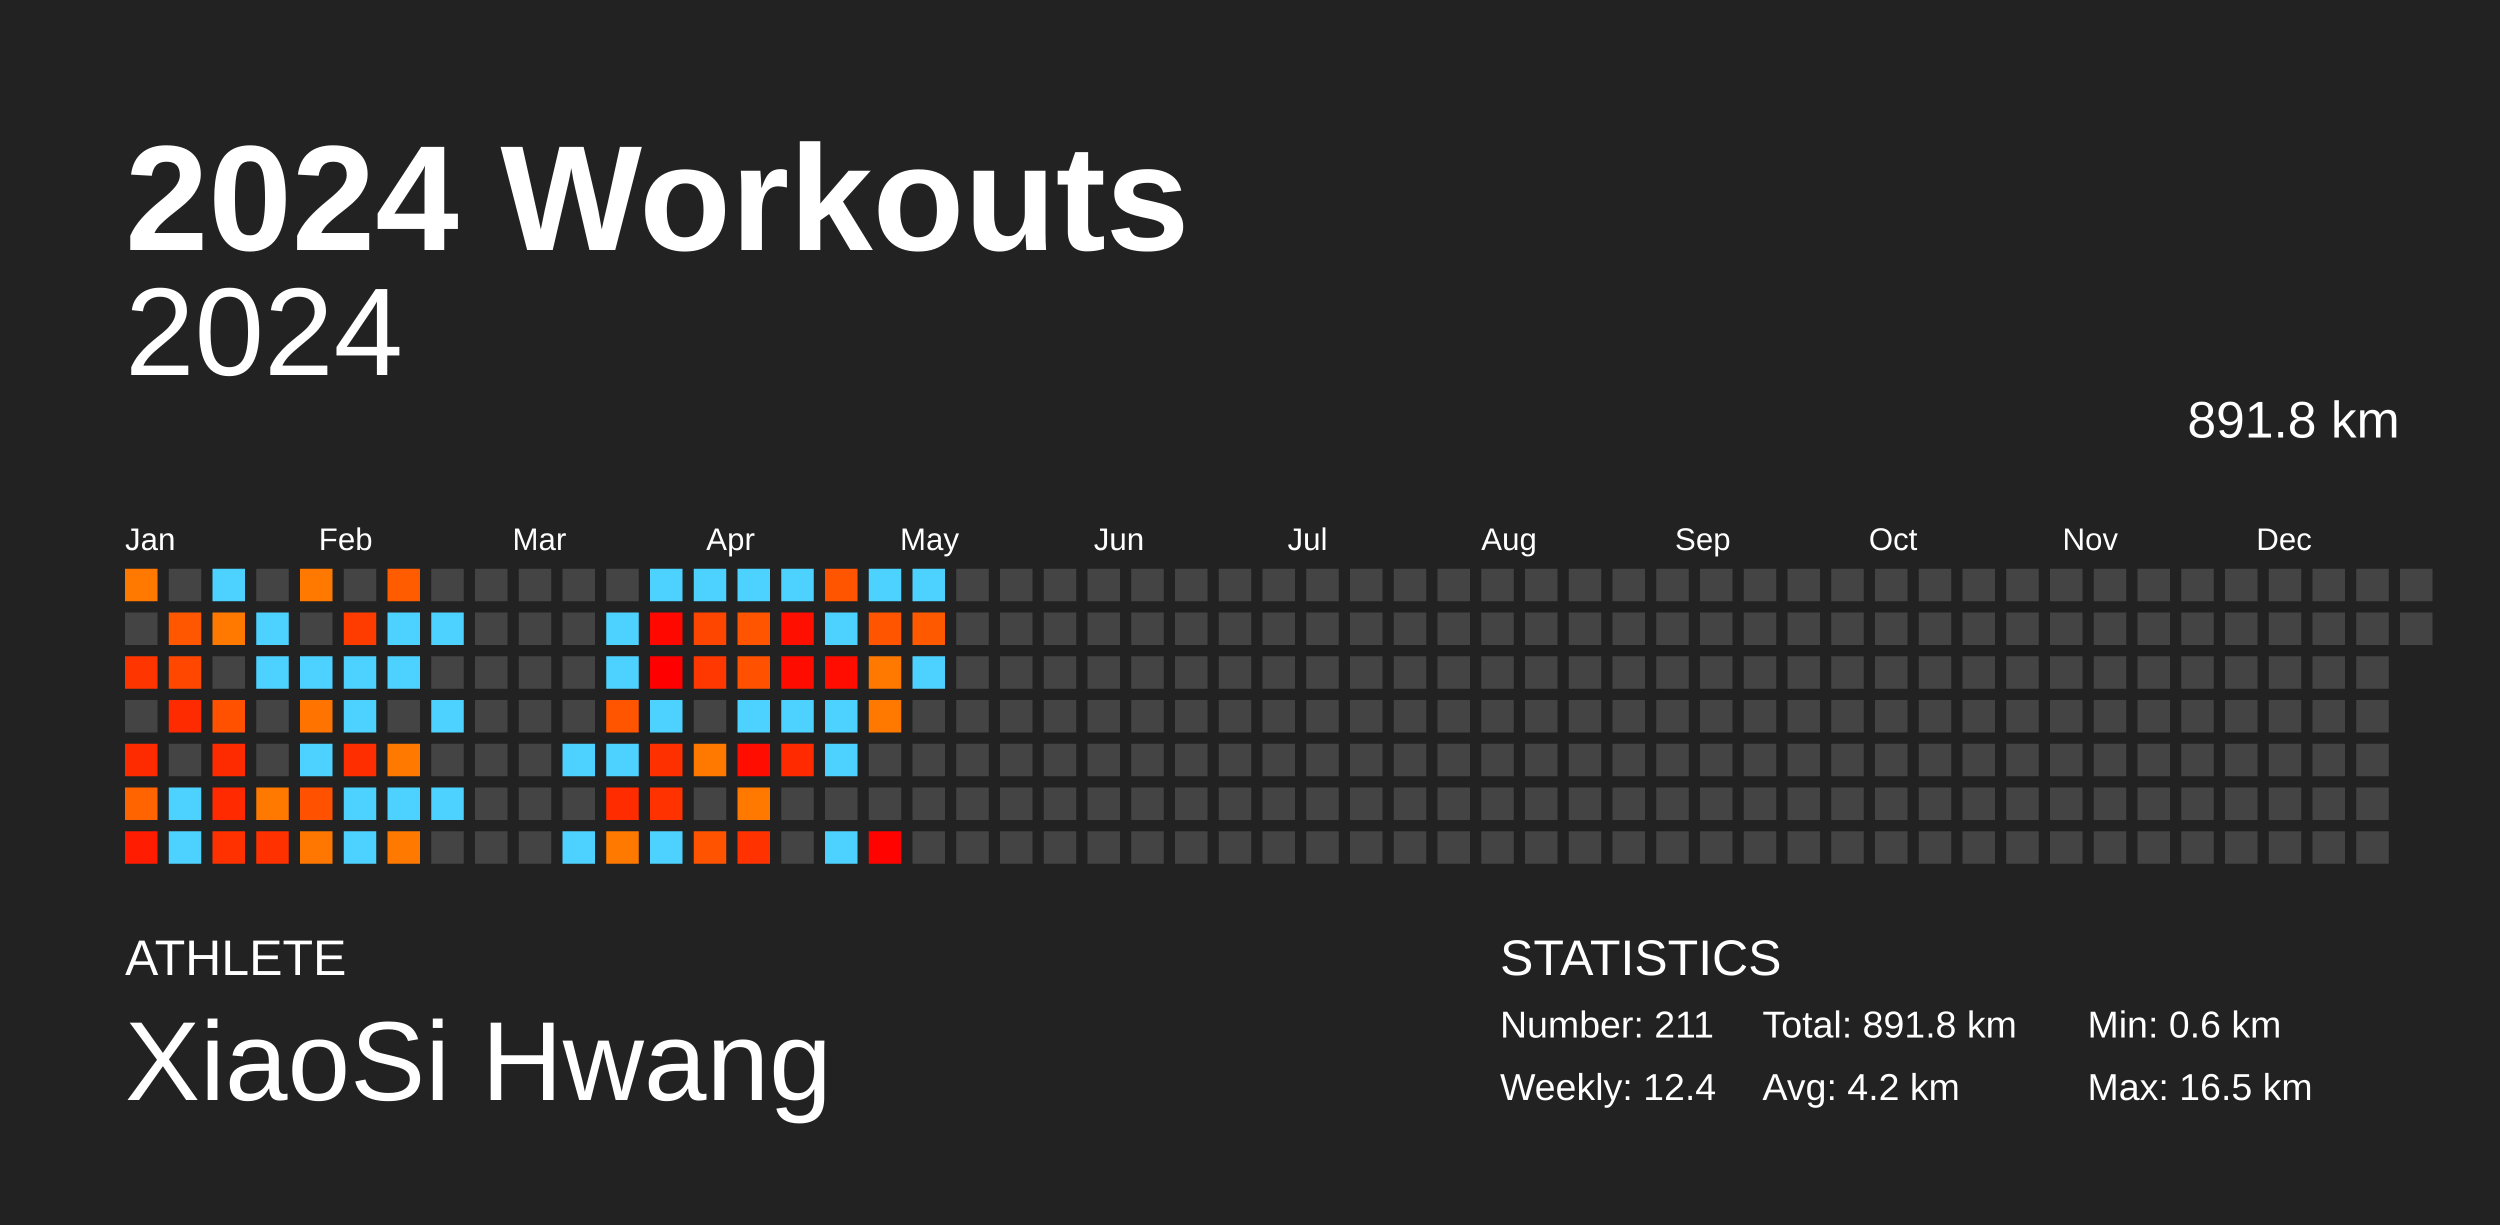
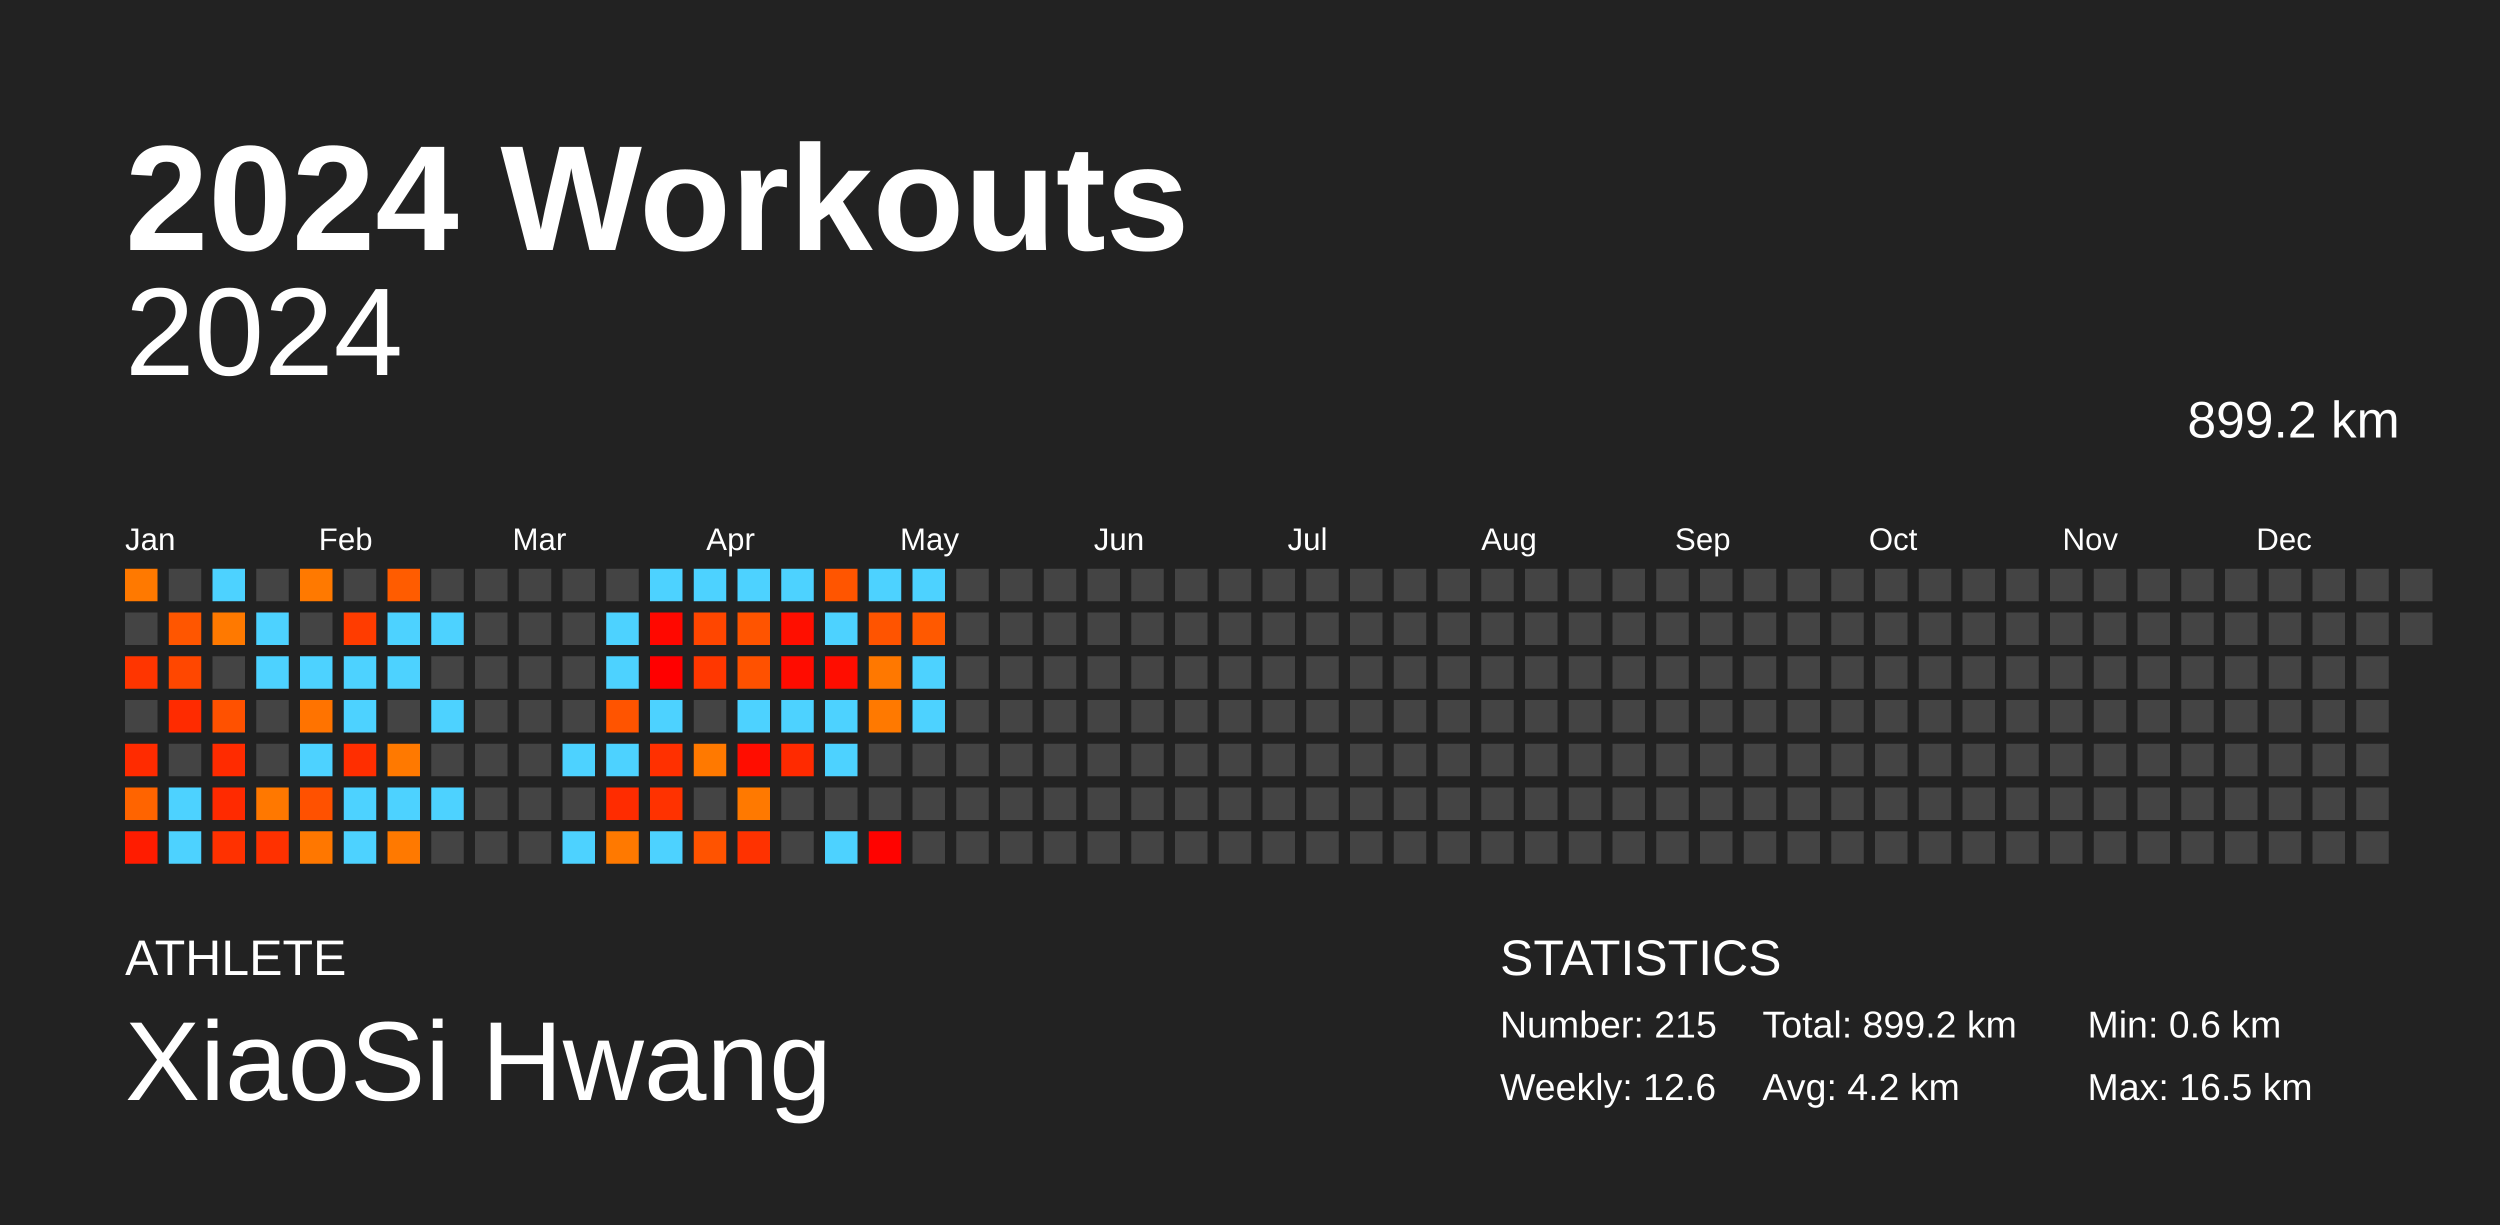
<svg xmlns="http://www.w3.org/2000/svg" baseProfile="full" height="98mm" version="1.1" viewBox="0,0,200,98" width="200mm">
  <defs />
  <rect fill="#222222" height="98" width="200" x="0" y="0" />
  <text fill="#FFFFFF" style="font-size:12px; font-family:Arial; font-weight:bold;" x="10" y="20">2024 Workouts</text>
  <text fill="#FFFFFF" style="font-size:4px; font-family:Arial" x="10" y="78">ATHLETE</text>
  <text fill="#FFFFFF" style="font-size:9px; font-family:Arial" x="10" y="88">XiaoSi Hwang</text>
  <text fill="#FFFFFF" style="font-size:4px; font-family:Arial" x="120" y="78">STATISTICS</text>
-   <text fill="#FFFFFF" style="font-size:3px; font-family:Arial" x="120" y="83">Number: 211</text>
-   <text fill="#FFFFFF" style="font-size:3px; font-family:Arial" x="120" y="88">Weekly: 12.4</text>
-   <text fill="#FFFFFF" style="font-size:3px; font-family:Arial" x="141" y="83">Total: 891.8 km</text>
+   <text fill="#FFFFFF" style="font-size:3px; font-family:Arial" x="120" y="83">Number: 215</text>
+   <text fill="#FFFFFF" style="font-size:3px; font-family:Arial" x="120" y="88">Weekly: 12.6</text>
+   <text fill="#FFFFFF" style="font-size:3px; font-family:Arial" x="141" y="83">Total: 899.2 km</text>
  <text fill="#FFFFFF" style="font-size:3px; font-family:Arial" x="141" y="88">Avg: 4.2 km</text>
  <text fill="#FFFFFF" style="font-size:3px; font-family:Arial" x="167" y="83">Min: 0.6 km</text>
  <text fill="#FFFFFF" style="font-size:3px; font-family:Arial" x="167" y="88">Max: 16.5 km</text>
  <text alignment-baseline="hanging" fill="#FFFFFF" style="font-size:10.0px; font-family:Arial;" x="10" y="30">2024</text>
-   <text alignment-baseline="hanging" fill="#FFFFFF" style="font-size:4.125px; font-family:Arial;" x="175" y="35">891.8 km</text>
+   <text alignment-baseline="hanging" fill="#FFFFFF" style="font-size:4.125px; font-family:Arial;" x="175" y="35">899.2 km</text>
  <text fill="#FFFFFF" style="font-size:2.5px; font-family:Arial" x="10.0" y="44">Jan</text>
  <text fill="#FFFFFF" style="font-size:2.5px; font-family:Arial" x="25.5" y="44">Feb</text>
  <text fill="#FFFFFF" style="font-size:2.5px; font-family:Arial" x="41.0" y="44">Mar</text>
  <text fill="#FFFFFF" style="font-size:2.5px; font-family:Arial" x="56.5" y="44">Apr</text>
  <text fill="#FFFFFF" style="font-size:2.5px; font-family:Arial" x="72.0" y="44">May</text>
  <text fill="#FFFFFF" style="font-size:2.5px; font-family:Arial" x="87.5" y="44">Jun</text>
  <text fill="#FFFFFF" style="font-size:2.5px; font-family:Arial" x="103.0" y="44">Jul</text>
  <text fill="#FFFFFF" style="font-size:2.5px; font-family:Arial" x="118.5" y="44">Aug</text>
  <text fill="#FFFFFF" style="font-size:2.5px; font-family:Arial" x="134.0" y="44">Sep</text>
  <text fill="#FFFFFF" style="font-size:2.5px; font-family:Arial" x="149.5" y="44">Oct</text>
  <text fill="#FFFFFF" style="font-size:2.5px; font-family:Arial" x="165.0" y="44">Nov</text>
  <text fill="#FFFFFF" style="font-size:2.5px; font-family:Arial" x="180.5" y="44">Dec</text>
  <rect fill="#ff7900" height="2.6" width="2.6" x="10.0" y="45.5" />
  <rect fill="#444444" height="2.6" width="2.6" x="10.0" y="49.0" />
  <rect fill="#ff3500" height="2.6" width="2.6" x="10.0" y="52.5" />
  <rect fill="#444444" height="2.6" width="2.6" x="10.0" y="56.0" />
  <rect fill="#ff2b00" height="2.6" width="2.6" x="10.0" y="59.5" />
  <rect fill="#ff6400" height="2.6" width="2.6" x="10.0" y="63.0" />
  <rect fill="#ff1c00" height="2.6" width="2.6" x="10.0" y="66.5" />
  <rect fill="#444444" height="2.6" width="2.6" x="13.5" y="45.5" />
  <rect fill="#ff5600" height="2.6" width="2.6" x="13.5" y="49.0" />
  <rect fill="#ff4700" height="2.6" width="2.6" x="13.5" y="52.5" />
  <rect fill="#ff2b00" height="2.6" width="2.6" x="13.5" y="56.0" />
  <rect fill="#444444" height="2.6" width="2.6" x="13.5" y="59.5" />
  <rect fill="#4dd2ff" height="2.6" width="2.6" x="13.5" y="63.0" />
  <rect fill="#4dd2ff" height="2.6" width="2.6" x="13.5" y="66.5" />
  <rect fill="#4dd2ff" height="2.6" width="2.6" x="17.0" y="45.5" />
  <rect fill="#ff7900" height="2.6" width="2.6" x="17.0" y="49.0" />
  <rect fill="#444444" height="2.6" width="2.6" x="17.0" y="52.5" />
  <rect fill="#ff5100" height="2.6" width="2.6" x="17.0" y="56.0" />
  <rect fill="#ff2b00" height="2.6" width="2.6" x="17.0" y="59.5" />
  <rect fill="#ff2a00" height="2.6" width="2.6" x="17.0" y="63.0" />
  <rect fill="#ff3100" height="2.6" width="2.6" x="17.0" y="66.5" />
  <rect fill="#444444" height="2.6" width="2.6" x="20.5" y="45.5" />
  <rect fill="#4dd2ff" height="2.6" width="2.6" x="20.5" y="49.0" />
  <rect fill="#4dd2ff" height="2.6" width="2.6" x="20.5" y="52.5" />
  <rect fill="#444444" height="2.6" width="2.6" x="20.5" y="56.0" />
  <rect fill="#444444" height="2.6" width="2.6" x="20.5" y="59.5" />
  <rect fill="#ff7800" height="2.6" width="2.6" x="20.5" y="63.0" />
  <rect fill="#ff3100" height="2.6" width="2.6" x="20.5" y="66.5" />
  <rect fill="#ff7900" height="2.6" width="2.6" x="24.0" y="45.5" />
  <rect fill="#444444" height="2.6" width="2.6" x="24.0" y="49.0" />
  <rect fill="#4dd2ff" height="2.6" width="2.6" x="24.0" y="52.5" />
  <rect fill="#ff7300" height="2.6" width="2.6" x="24.0" y="56.0" />
  <rect fill="#4dd2ff" height="2.6" width="2.6" x="24.0" y="59.5" />
  <rect fill="#ff5100" height="2.6" width="2.6" x="24.0" y="63.0" />
  <rect fill="#ff7700" height="2.6" width="2.6" x="24.0" y="66.5" />
  <rect fill="#444444" height="2.6" width="2.6" x="27.5" y="45.5" />
  <rect fill="#ff3c00" height="2.6" width="2.6" x="27.5" y="49.0" />
  <rect fill="#4dd2ff" height="2.6" width="2.6" x="27.5" y="52.5" />
  <rect fill="#4dd2ff" height="2.6" width="2.6" x="27.5" y="56.0" />
  <rect fill="#ff2e00" height="2.6" width="2.6" x="27.5" y="59.5" />
  <rect fill="#4dd2ff" height="2.6" width="2.6" x="27.5" y="63.0" />
  <rect fill="#4dd2ff" height="2.6" width="2.6" x="27.5" y="66.5" />
  <rect fill="#ff5c00" height="2.6" width="2.6" x="31.0" y="45.5" />
  <rect fill="#4dd2ff" height="2.6" width="2.6" x="31.0" y="49.0" />
  <rect fill="#4dd2ff" height="2.6" width="2.6" x="31.0" y="52.5" />
  <rect fill="#444444" height="2.6" width="2.6" x="31.0" y="56.0" />
  <rect fill="#ff7900" height="2.6" width="2.6" x="31.0" y="59.5" />
  <rect fill="#4dd2ff" height="2.6" width="2.6" x="31.0" y="63.0" />
  <rect fill="#ff7900" height="2.6" width="2.6" x="31.0" y="66.5" />
  <rect fill="#444444" height="2.6" width="2.6" x="34.5" y="45.5" />
  <rect fill="#4dd2ff" height="2.6" width="2.6" x="34.5" y="49.0" />
  <rect fill="#444444" height="2.6" width="2.6" x="34.5" y="52.5" />
  <rect fill="#4dd2ff" height="2.6" width="2.6" x="34.5" y="56.0" />
  <rect fill="#444444" height="2.6" width="2.6" x="34.5" y="59.5" />
  <rect fill="#4dd2ff" height="2.6" width="2.6" x="34.5" y="63.0" />
  <rect fill="#444444" height="2.6" width="2.6" x="34.5" y="66.5" />
  <rect fill="#444444" height="2.6" width="2.6" x="38.0" y="45.5" />
  <rect fill="#444444" height="2.6" width="2.6" x="38.0" y="49.0" />
  <rect fill="#444444" height="2.6" width="2.6" x="38.0" y="52.5" />
  <rect fill="#444444" height="2.6" width="2.6" x="38.0" y="56.0" />
  <rect fill="#444444" height="2.6" width="2.6" x="38.0" y="59.5" />
  <rect fill="#444444" height="2.6" width="2.6" x="38.0" y="63.0" />
  <rect fill="#444444" height="2.6" width="2.6" x="38.0" y="66.5" />
  <rect fill="#444444" height="2.6" width="2.6" x="41.5" y="45.5" />
  <rect fill="#444444" height="2.6" width="2.6" x="41.5" y="49.0" />
  <rect fill="#444444" height="2.6" width="2.6" x="41.5" y="52.5" />
  <rect fill="#444444" height="2.6" width="2.6" x="41.5" y="56.0" />
  <rect fill="#444444" height="2.6" width="2.6" x="41.5" y="59.5" />
  <rect fill="#444444" height="2.6" width="2.6" x="41.5" y="63.0" />
  <rect fill="#444444" height="2.6" width="2.6" x="41.5" y="66.5" />
  <rect fill="#444444" height="2.6" width="2.6" x="45.0" y="45.5" />
  <rect fill="#444444" height="2.6" width="2.6" x="45.0" y="49.0" />
  <rect fill="#444444" height="2.6" width="2.6" x="45.0" y="52.5" />
  <rect fill="#444444" height="2.6" width="2.6" x="45.0" y="56.0" />
  <rect fill="#4dd2ff" height="2.6" width="2.6" x="45.0" y="59.5" />
  <rect fill="#444444" height="2.6" width="2.6" x="45.0" y="63.0" />
  <rect fill="#4dd2ff" height="2.6" width="2.6" x="45.0" y="66.5" />
  <rect fill="#444444" height="2.6" width="2.6" x="48.5" y="45.5" />
  <rect fill="#4dd2ff" height="2.6" width="2.6" x="48.5" y="49.0" />
  <rect fill="#4dd2ff" height="2.6" width="2.6" x="48.5" y="52.5" />
  <rect fill="#ff5400" height="2.6" width="2.6" x="48.5" y="56.0" />
  <rect fill="#4dd2ff" height="2.6" width="2.6" x="48.5" y="59.5" />
  <rect fill="#ff2c00" height="2.6" width="2.6" x="48.5" y="63.0" />
  <rect fill="#ff7900" height="2.6" width="2.6" x="48.5" y="66.5" />
  <rect fill="#4dd2ff" height="2.6" width="2.6" x="52.0" y="45.5" />
  <rect fill="#ff0800" height="2.6" width="2.6" x="52.0" y="49.0" />
  <rect fill="#ff0000" height="2.6" width="2.6" x="52.0" y="52.5" />
  <rect fill="#4dd2ff" height="2.6" width="2.6" x="52.0" y="56.0" />
  <rect fill="#ff3000" height="2.6" width="2.6" x="52.0" y="59.5" />
  <rect fill="#ff3200" height="2.6" width="2.6" x="52.0" y="63.0" />
  <rect fill="#4dd2ff" height="2.6" width="2.6" x="52.0" y="66.5" />
  <rect fill="#4dd2ff" height="2.6" width="2.6" x="55.5" y="45.5" />
  <rect fill="#ff4600" height="2.6" width="2.6" x="55.5" y="49.0" />
  <rect fill="#ff3700" height="2.6" width="2.6" x="55.5" y="52.5" />
  <rect fill="#444444" height="2.6" width="2.6" x="55.5" y="56.0" />
  <rect fill="#ff7900" height="2.6" width="2.6" x="55.5" y="59.5" />
  <rect fill="#444444" height="2.6" width="2.6" x="55.5" y="63.0" />
  <rect fill="#ff5300" height="2.6" width="2.6" x="55.5" y="66.5" />
  <rect fill="#4dd2ff" height="2.6" width="2.6" x="59.0" y="45.5" />
  <rect fill="#ff5400" height="2.6" width="2.6" x="59.0" y="49.0" />
  <rect fill="#ff5100" height="2.6" width="2.6" x="59.0" y="52.5" />
  <rect fill="#4dd2ff" height="2.6" width="2.6" x="59.0" y="56.0" />
  <rect fill="#ff0d00" height="2.6" width="2.6" x="59.0" y="59.5" />
  <rect fill="#ff7900" height="2.6" width="2.6" x="59.0" y="63.0" />
  <rect fill="#ff3200" height="2.6" width="2.6" x="59.0" y="66.5" />
  <rect fill="#4dd2ff" height="2.6" width="2.6" x="62.5" y="45.5" />
  <rect fill="#ff0f00" height="2.6" width="2.6" x="62.5" y="49.0" />
  <rect fill="#ff0c00" height="2.6" width="2.6" x="62.5" y="52.5" />
  <rect fill="#4dd2ff" height="2.6" width="2.6" x="62.5" y="56.0" />
  <rect fill="#ff2a00" height="2.6" width="2.6" x="62.5" y="59.5" />
  <rect fill="#444444" height="2.6" width="2.6" x="62.5" y="63.0" />
  <rect fill="#444444" height="2.6" width="2.6" x="62.5" y="66.5" />
  <rect fill="#ff5500" height="2.6" width="2.6" x="66.0" y="45.5" />
  <rect fill="#4dd2ff" height="2.6" width="2.6" x="66.0" y="49.0" />
  <rect fill="#ff0d00" height="2.6" width="2.6" x="66.0" y="52.5" />
  <rect fill="#4dd2ff" height="2.6" width="2.6" x="66.0" y="56.0" />
  <rect fill="#4dd2ff" height="2.6" width="2.6" x="66.0" y="59.5" />
  <rect fill="#444444" height="2.6" width="2.6" x="66.0" y="63.0" />
  <rect fill="#4dd2ff" height="2.6" width="2.6" x="66.0" y="66.5" />
  <rect fill="#4dd2ff" height="2.6" width="2.6" x="69.5" y="45.5" />
  <rect fill="#ff5400" height="2.6" width="2.6" x="69.5" y="49.0" />
  <rect fill="#ff7800" height="2.6" width="2.6" x="69.5" y="52.5" />
  <rect fill="#ff7900" height="2.6" width="2.6" x="69.5" y="56.0" />
  <rect fill="#444444" height="2.6" width="2.6" x="69.5" y="59.5" />
  <rect fill="#444444" height="2.6" width="2.6" x="69.5" y="63.0" />
  <rect fill="#ff0300" height="2.6" width="2.6" x="69.5" y="66.5" />
  <rect fill="#4dd2ff" height="2.6" width="2.6" x="73.0" y="45.5" />
  <rect fill="#ff5900" height="2.6" width="2.6" x="73.0" y="49.0" />
  <rect fill="#4dd2ff" height="2.6" width="2.6" x="73.0" y="52.5" />
-   <rect fill="#444444" height="2.6" width="2.6" x="73.0" y="56.0" />
+   <rect fill="#4dd2ff" height="2.6" width="2.6" x="73.0" y="56.0" />
  <rect fill="#444444" height="2.6" width="2.6" x="73.0" y="59.5" />
  <rect fill="#444444" height="2.6" width="2.6" x="73.0" y="63.0" />
  <rect fill="#444444" height="2.6" width="2.6" x="73.0" y="66.5" />
  <rect fill="#444444" height="2.6" width="2.6" x="76.5" y="45.5" />
  <rect fill="#444444" height="2.6" width="2.6" x="76.5" y="49.0" />
  <rect fill="#444444" height="2.6" width="2.6" x="76.5" y="52.5" />
  <rect fill="#444444" height="2.6" width="2.6" x="76.5" y="56.0" />
  <rect fill="#444444" height="2.6" width="2.6" x="76.5" y="59.5" />
  <rect fill="#444444" height="2.6" width="2.6" x="76.5" y="63.0" />
  <rect fill="#444444" height="2.6" width="2.6" x="76.5" y="66.5" />
  <rect fill="#444444" height="2.6" width="2.6" x="80.0" y="45.5" />
  <rect fill="#444444" height="2.6" width="2.6" x="80.0" y="49.0" />
  <rect fill="#444444" height="2.6" width="2.6" x="80.0" y="52.5" />
  <rect fill="#444444" height="2.6" width="2.6" x="80.0" y="56.0" />
  <rect fill="#444444" height="2.6" width="2.6" x="80.0" y="59.5" />
  <rect fill="#444444" height="2.6" width="2.6" x="80.0" y="63.0" />
  <rect fill="#444444" height="2.6" width="2.6" x="80.0" y="66.5" />
  <rect fill="#444444" height="2.6" width="2.6" x="83.5" y="45.5" />
  <rect fill="#444444" height="2.6" width="2.6" x="83.5" y="49.0" />
  <rect fill="#444444" height="2.6" width="2.6" x="83.5" y="52.5" />
  <rect fill="#444444" height="2.6" width="2.6" x="83.5" y="56.0" />
  <rect fill="#444444" height="2.6" width="2.6" x="83.5" y="59.5" />
  <rect fill="#444444" height="2.6" width="2.6" x="83.5" y="63.0" />
  <rect fill="#444444" height="2.6" width="2.6" x="83.5" y="66.5" />
  <rect fill="#444444" height="2.6" width="2.6" x="87.0" y="45.5" />
  <rect fill="#444444" height="2.6" width="2.6" x="87.0" y="49.0" />
  <rect fill="#444444" height="2.6" width="2.6" x="87.0" y="52.5" />
  <rect fill="#444444" height="2.6" width="2.6" x="87.0" y="56.0" />
  <rect fill="#444444" height="2.6" width="2.6" x="87.0" y="59.5" />
  <rect fill="#444444" height="2.6" width="2.6" x="87.0" y="63.0" />
  <rect fill="#444444" height="2.6" width="2.6" x="87.0" y="66.5" />
  <rect fill="#444444" height="2.6" width="2.6" x="90.5" y="45.5" />
  <rect fill="#444444" height="2.6" width="2.6" x="90.5" y="49.0" />
  <rect fill="#444444" height="2.6" width="2.6" x="90.5" y="52.5" />
  <rect fill="#444444" height="2.6" width="2.6" x="90.5" y="56.0" />
  <rect fill="#444444" height="2.6" width="2.6" x="90.5" y="59.5" />
  <rect fill="#444444" height="2.6" width="2.6" x="90.5" y="63.0" />
  <rect fill="#444444" height="2.6" width="2.6" x="90.5" y="66.5" />
  <rect fill="#444444" height="2.6" width="2.6" x="94.0" y="45.5" />
  <rect fill="#444444" height="2.6" width="2.6" x="94.0" y="49.0" />
  <rect fill="#444444" height="2.6" width="2.6" x="94.0" y="52.5" />
  <rect fill="#444444" height="2.6" width="2.6" x="94.0" y="56.0" />
  <rect fill="#444444" height="2.6" width="2.6" x="94.0" y="59.5" />
  <rect fill="#444444" height="2.6" width="2.6" x="94.0" y="63.0" />
  <rect fill="#444444" height="2.6" width="2.6" x="94.0" y="66.5" />
  <rect fill="#444444" height="2.6" width="2.6" x="97.5" y="45.5" />
  <rect fill="#444444" height="2.6" width="2.6" x="97.5" y="49.0" />
  <rect fill="#444444" height="2.6" width="2.6" x="97.5" y="52.5" />
  <rect fill="#444444" height="2.6" width="2.6" x="97.5" y="56.0" />
  <rect fill="#444444" height="2.6" width="2.6" x="97.5" y="59.5" />
  <rect fill="#444444" height="2.6" width="2.6" x="97.5" y="63.0" />
  <rect fill="#444444" height="2.6" width="2.6" x="97.5" y="66.5" />
  <rect fill="#444444" height="2.6" width="2.6" x="101.0" y="45.5" />
  <rect fill="#444444" height="2.6" width="2.6" x="101.0" y="49.0" />
  <rect fill="#444444" height="2.6" width="2.6" x="101.0" y="52.5" />
  <rect fill="#444444" height="2.6" width="2.6" x="101.0" y="56.0" />
  <rect fill="#444444" height="2.6" width="2.6" x="101.0" y="59.5" />
  <rect fill="#444444" height="2.6" width="2.6" x="101.0" y="63.0" />
  <rect fill="#444444" height="2.6" width="2.6" x="101.0" y="66.5" />
  <rect fill="#444444" height="2.6" width="2.6" x="104.5" y="45.5" />
  <rect fill="#444444" height="2.6" width="2.6" x="104.5" y="49.0" />
  <rect fill="#444444" height="2.6" width="2.6" x="104.5" y="52.5" />
  <rect fill="#444444" height="2.6" width="2.6" x="104.5" y="56.0" />
  <rect fill="#444444" height="2.6" width="2.6" x="104.5" y="59.5" />
  <rect fill="#444444" height="2.6" width="2.6" x="104.5" y="63.0" />
  <rect fill="#444444" height="2.6" width="2.6" x="104.5" y="66.5" />
  <rect fill="#444444" height="2.6" width="2.6" x="108.0" y="45.5" />
  <rect fill="#444444" height="2.6" width="2.6" x="108.0" y="49.0" />
  <rect fill="#444444" height="2.6" width="2.6" x="108.0" y="52.5" />
  <rect fill="#444444" height="2.6" width="2.6" x="108.0" y="56.0" />
  <rect fill="#444444" height="2.6" width="2.6" x="108.0" y="59.5" />
  <rect fill="#444444" height="2.6" width="2.6" x="108.0" y="63.0" />
  <rect fill="#444444" height="2.6" width="2.6" x="108.0" y="66.5" />
  <rect fill="#444444" height="2.6" width="2.6" x="111.5" y="45.5" />
  <rect fill="#444444" height="2.6" width="2.6" x="111.5" y="49.0" />
  <rect fill="#444444" height="2.6" width="2.6" x="111.5" y="52.5" />
  <rect fill="#444444" height="2.6" width="2.6" x="111.5" y="56.0" />
  <rect fill="#444444" height="2.6" width="2.6" x="111.5" y="59.5" />
  <rect fill="#444444" height="2.6" width="2.6" x="111.5" y="63.0" />
  <rect fill="#444444" height="2.6" width="2.6" x="111.5" y="66.5" />
  <rect fill="#444444" height="2.6" width="2.6" x="115.0" y="45.5" />
  <rect fill="#444444" height="2.6" width="2.6" x="115.0" y="49.0" />
  <rect fill="#444444" height="2.6" width="2.6" x="115.0" y="52.5" />
  <rect fill="#444444" height="2.6" width="2.6" x="115.0" y="56.0" />
  <rect fill="#444444" height="2.6" width="2.6" x="115.0" y="59.5" />
  <rect fill="#444444" height="2.6" width="2.6" x="115.0" y="63.0" />
  <rect fill="#444444" height="2.6" width="2.6" x="115.0" y="66.5" />
  <rect fill="#444444" height="2.6" width="2.6" x="118.5" y="45.5" />
  <rect fill="#444444" height="2.6" width="2.6" x="118.5" y="49.0" />
  <rect fill="#444444" height="2.6" width="2.6" x="118.5" y="52.5" />
  <rect fill="#444444" height="2.6" width="2.6" x="118.5" y="56.0" />
  <rect fill="#444444" height="2.6" width="2.6" x="118.5" y="59.5" />
  <rect fill="#444444" height="2.6" width="2.6" x="118.5" y="63.0" />
  <rect fill="#444444" height="2.6" width="2.6" x="118.5" y="66.5" />
  <rect fill="#444444" height="2.6" width="2.6" x="122.0" y="45.5" />
  <rect fill="#444444" height="2.6" width="2.6" x="122.0" y="49.0" />
  <rect fill="#444444" height="2.6" width="2.6" x="122.0" y="52.5" />
  <rect fill="#444444" height="2.6" width="2.6" x="122.0" y="56.0" />
  <rect fill="#444444" height="2.6" width="2.6" x="122.0" y="59.5" />
  <rect fill="#444444" height="2.6" width="2.6" x="122.0" y="63.0" />
  <rect fill="#444444" height="2.6" width="2.6" x="122.0" y="66.5" />
  <rect fill="#444444" height="2.6" width="2.6" x="125.5" y="45.5" />
  <rect fill="#444444" height="2.6" width="2.6" x="125.5" y="49.0" />
  <rect fill="#444444" height="2.6" width="2.6" x="125.5" y="52.5" />
  <rect fill="#444444" height="2.6" width="2.6" x="125.5" y="56.0" />
  <rect fill="#444444" height="2.6" width="2.6" x="125.5" y="59.5" />
  <rect fill="#444444" height="2.6" width="2.6" x="125.5" y="63.0" />
  <rect fill="#444444" height="2.6" width="2.6" x="125.5" y="66.5" />
  <rect fill="#444444" height="2.6" width="2.6" x="129.0" y="45.5" />
  <rect fill="#444444" height="2.6" width="2.6" x="129.0" y="49.0" />
  <rect fill="#444444" height="2.6" width="2.6" x="129.0" y="52.5" />
  <rect fill="#444444" height="2.6" width="2.6" x="129.0" y="56.0" />
  <rect fill="#444444" height="2.6" width="2.6" x="129.0" y="59.5" />
  <rect fill="#444444" height="2.6" width="2.6" x="129.0" y="63.0" />
  <rect fill="#444444" height="2.6" width="2.6" x="129.0" y="66.5" />
  <rect fill="#444444" height="2.6" width="2.6" x="132.5" y="45.5" />
  <rect fill="#444444" height="2.6" width="2.6" x="132.5" y="49.0" />
  <rect fill="#444444" height="2.6" width="2.6" x="132.5" y="52.5" />
  <rect fill="#444444" height="2.6" width="2.6" x="132.5" y="56.0" />
  <rect fill="#444444" height="2.6" width="2.6" x="132.5" y="59.5" />
  <rect fill="#444444" height="2.6" width="2.6" x="132.5" y="63.0" />
  <rect fill="#444444" height="2.6" width="2.6" x="132.5" y="66.5" />
  <rect fill="#444444" height="2.6" width="2.6" x="136.0" y="45.5" />
  <rect fill="#444444" height="2.6" width="2.6" x="136.0" y="49.0" />
  <rect fill="#444444" height="2.6" width="2.6" x="136.0" y="52.5" />
  <rect fill="#444444" height="2.6" width="2.6" x="136.0" y="56.0" />
  <rect fill="#444444" height="2.6" width="2.6" x="136.0" y="59.5" />
  <rect fill="#444444" height="2.6" width="2.6" x="136.0" y="63.0" />
  <rect fill="#444444" height="2.6" width="2.6" x="136.0" y="66.5" />
  <rect fill="#444444" height="2.6" width="2.6" x="139.5" y="45.5" />
  <rect fill="#444444" height="2.6" width="2.6" x="139.5" y="49.0" />
  <rect fill="#444444" height="2.6" width="2.6" x="139.5" y="52.5" />
  <rect fill="#444444" height="2.6" width="2.6" x="139.5" y="56.0" />
  <rect fill="#444444" height="2.6" width="2.6" x="139.5" y="59.5" />
  <rect fill="#444444" height="2.6" width="2.6" x="139.5" y="63.0" />
  <rect fill="#444444" height="2.6" width="2.6" x="139.5" y="66.5" />
  <rect fill="#444444" height="2.6" width="2.6" x="143.0" y="45.5" />
  <rect fill="#444444" height="2.6" width="2.6" x="143.0" y="49.0" />
  <rect fill="#444444" height="2.6" width="2.6" x="143.0" y="52.5" />
  <rect fill="#444444" height="2.6" width="2.6" x="143.0" y="56.0" />
  <rect fill="#444444" height="2.6" width="2.6" x="143.0" y="59.5" />
  <rect fill="#444444" height="2.6" width="2.6" x="143.0" y="63.0" />
  <rect fill="#444444" height="2.6" width="2.6" x="143.0" y="66.5" />
  <rect fill="#444444" height="2.6" width="2.6" x="146.5" y="45.5" />
  <rect fill="#444444" height="2.6" width="2.6" x="146.5" y="49.0" />
  <rect fill="#444444" height="2.6" width="2.6" x="146.5" y="52.5" />
  <rect fill="#444444" height="2.6" width="2.6" x="146.5" y="56.0" />
  <rect fill="#444444" height="2.6" width="2.6" x="146.5" y="59.5" />
  <rect fill="#444444" height="2.6" width="2.6" x="146.5" y="63.0" />
  <rect fill="#444444" height="2.6" width="2.6" x="146.5" y="66.5" />
  <rect fill="#444444" height="2.6" width="2.6" x="150.0" y="45.5" />
  <rect fill="#444444" height="2.6" width="2.6" x="150.0" y="49.0" />
  <rect fill="#444444" height="2.6" width="2.6" x="150.0" y="52.5" />
  <rect fill="#444444" height="2.6" width="2.6" x="150.0" y="56.0" />
  <rect fill="#444444" height="2.6" width="2.6" x="150.0" y="59.5" />
  <rect fill="#444444" height="2.6" width="2.6" x="150.0" y="63.0" />
  <rect fill="#444444" height="2.6" width="2.6" x="150.0" y="66.5" />
  <rect fill="#444444" height="2.6" width="2.6" x="153.5" y="45.5" />
  <rect fill="#444444" height="2.6" width="2.6" x="153.5" y="49.0" />
  <rect fill="#444444" height="2.6" width="2.6" x="153.5" y="52.5" />
  <rect fill="#444444" height="2.6" width="2.6" x="153.5" y="56.0" />
  <rect fill="#444444" height="2.6" width="2.6" x="153.5" y="59.5" />
  <rect fill="#444444" height="2.6" width="2.6" x="153.5" y="63.0" />
  <rect fill="#444444" height="2.6" width="2.6" x="153.5" y="66.5" />
  <rect fill="#444444" height="2.6" width="2.6" x="157.0" y="45.5" />
  <rect fill="#444444" height="2.6" width="2.6" x="157.0" y="49.0" />
  <rect fill="#444444" height="2.6" width="2.6" x="157.0" y="52.5" />
  <rect fill="#444444" height="2.6" width="2.6" x="157.0" y="56.0" />
  <rect fill="#444444" height="2.6" width="2.6" x="157.0" y="59.5" />
  <rect fill="#444444" height="2.6" width="2.6" x="157.0" y="63.0" />
  <rect fill="#444444" height="2.6" width="2.6" x="157.0" y="66.5" />
  <rect fill="#444444" height="2.6" width="2.6" x="160.5" y="45.5" />
  <rect fill="#444444" height="2.6" width="2.6" x="160.5" y="49.0" />
  <rect fill="#444444" height="2.6" width="2.6" x="160.5" y="52.5" />
  <rect fill="#444444" height="2.6" width="2.6" x="160.5" y="56.0" />
  <rect fill="#444444" height="2.6" width="2.6" x="160.5" y="59.5" />
  <rect fill="#444444" height="2.6" width="2.6" x="160.5" y="63.0" />
  <rect fill="#444444" height="2.6" width="2.6" x="160.5" y="66.5" />
  <rect fill="#444444" height="2.6" width="2.6" x="164.0" y="45.5" />
  <rect fill="#444444" height="2.6" width="2.6" x="164.0" y="49.0" />
  <rect fill="#444444" height="2.6" width="2.6" x="164.0" y="52.5" />
  <rect fill="#444444" height="2.6" width="2.6" x="164.0" y="56.0" />
  <rect fill="#444444" height="2.6" width="2.6" x="164.0" y="59.5" />
  <rect fill="#444444" height="2.6" width="2.6" x="164.0" y="63.0" />
  <rect fill="#444444" height="2.6" width="2.6" x="164.0" y="66.5" />
  <rect fill="#444444" height="2.6" width="2.6" x="167.5" y="45.5" />
  <rect fill="#444444" height="2.6" width="2.6" x="167.5" y="49.0" />
  <rect fill="#444444" height="2.6" width="2.6" x="167.5" y="52.5" />
  <rect fill="#444444" height="2.6" width="2.6" x="167.5" y="56.0" />
  <rect fill="#444444" height="2.6" width="2.6" x="167.5" y="59.5" />
  <rect fill="#444444" height="2.6" width="2.6" x="167.5" y="63.0" />
  <rect fill="#444444" height="2.6" width="2.6" x="167.5" y="66.5" />
  <rect fill="#444444" height="2.6" width="2.6" x="171.0" y="45.5" />
  <rect fill="#444444" height="2.6" width="2.6" x="171.0" y="49.0" />
  <rect fill="#444444" height="2.6" width="2.6" x="171.0" y="52.5" />
  <rect fill="#444444" height="2.6" width="2.6" x="171.0" y="56.0" />
  <rect fill="#444444" height="2.6" width="2.6" x="171.0" y="59.5" />
  <rect fill="#444444" height="2.6" width="2.6" x="171.0" y="63.0" />
  <rect fill="#444444" height="2.6" width="2.6" x="171.0" y="66.5" />
  <rect fill="#444444" height="2.6" width="2.6" x="174.5" y="45.5" />
  <rect fill="#444444" height="2.6" width="2.6" x="174.5" y="49.0" />
  <rect fill="#444444" height="2.6" width="2.6" x="174.5" y="52.5" />
  <rect fill="#444444" height="2.6" width="2.6" x="174.5" y="56.0" />
  <rect fill="#444444" height="2.6" width="2.6" x="174.5" y="59.5" />
  <rect fill="#444444" height="2.6" width="2.6" x="174.5" y="63.0" />
  <rect fill="#444444" height="2.6" width="2.6" x="174.5" y="66.5" />
  <rect fill="#444444" height="2.6" width="2.6" x="178.0" y="45.5" />
  <rect fill="#444444" height="2.6" width="2.6" x="178.0" y="49.0" />
  <rect fill="#444444" height="2.6" width="2.6" x="178.0" y="52.5" />
  <rect fill="#444444" height="2.6" width="2.6" x="178.0" y="56.0" />
  <rect fill="#444444" height="2.6" width="2.6" x="178.0" y="59.5" />
  <rect fill="#444444" height="2.6" width="2.6" x="178.0" y="63.0" />
  <rect fill="#444444" height="2.6" width="2.6" x="178.0" y="66.5" />
  <rect fill="#444444" height="2.6" width="2.6" x="181.5" y="45.5" />
  <rect fill="#444444" height="2.6" width="2.6" x="181.5" y="49.0" />
  <rect fill="#444444" height="2.6" width="2.6" x="181.5" y="52.5" />
  <rect fill="#444444" height="2.6" width="2.6" x="181.5" y="56.0" />
  <rect fill="#444444" height="2.6" width="2.6" x="181.5" y="59.5" />
  <rect fill="#444444" height="2.6" width="2.6" x="181.5" y="63.0" />
  <rect fill="#444444" height="2.6" width="2.6" x="181.5" y="66.5" />
  <rect fill="#444444" height="2.6" width="2.6" x="185.0" y="45.5" />
  <rect fill="#444444" height="2.6" width="2.6" x="185.0" y="49.0" />
  <rect fill="#444444" height="2.6" width="2.6" x="185.0" y="52.5" />
  <rect fill="#444444" height="2.6" width="2.6" x="185.0" y="56.0" />
  <rect fill="#444444" height="2.6" width="2.6" x="185.0" y="59.5" />
  <rect fill="#444444" height="2.6" width="2.6" x="185.0" y="63.0" />
  <rect fill="#444444" height="2.6" width="2.6" x="185.0" y="66.5" />
  <rect fill="#444444" height="2.6" width="2.6" x="188.5" y="45.5" />
  <rect fill="#444444" height="2.6" width="2.6" x="188.5" y="49.0" />
  <rect fill="#444444" height="2.6" width="2.6" x="188.5" y="52.5" />
  <rect fill="#444444" height="2.6" width="2.6" x="188.5" y="56.0" />
  <rect fill="#444444" height="2.6" width="2.6" x="188.5" y="59.5" />
  <rect fill="#444444" height="2.6" width="2.6" x="188.5" y="63.0" />
  <rect fill="#444444" height="2.6" width="2.6" x="188.5" y="66.5" />
  <rect fill="#444444" height="2.6" width="2.6" x="192.0" y="45.5" />
  <rect fill="#444444" height="2.6" width="2.6" x="192.0" y="49.0" />
</svg>
